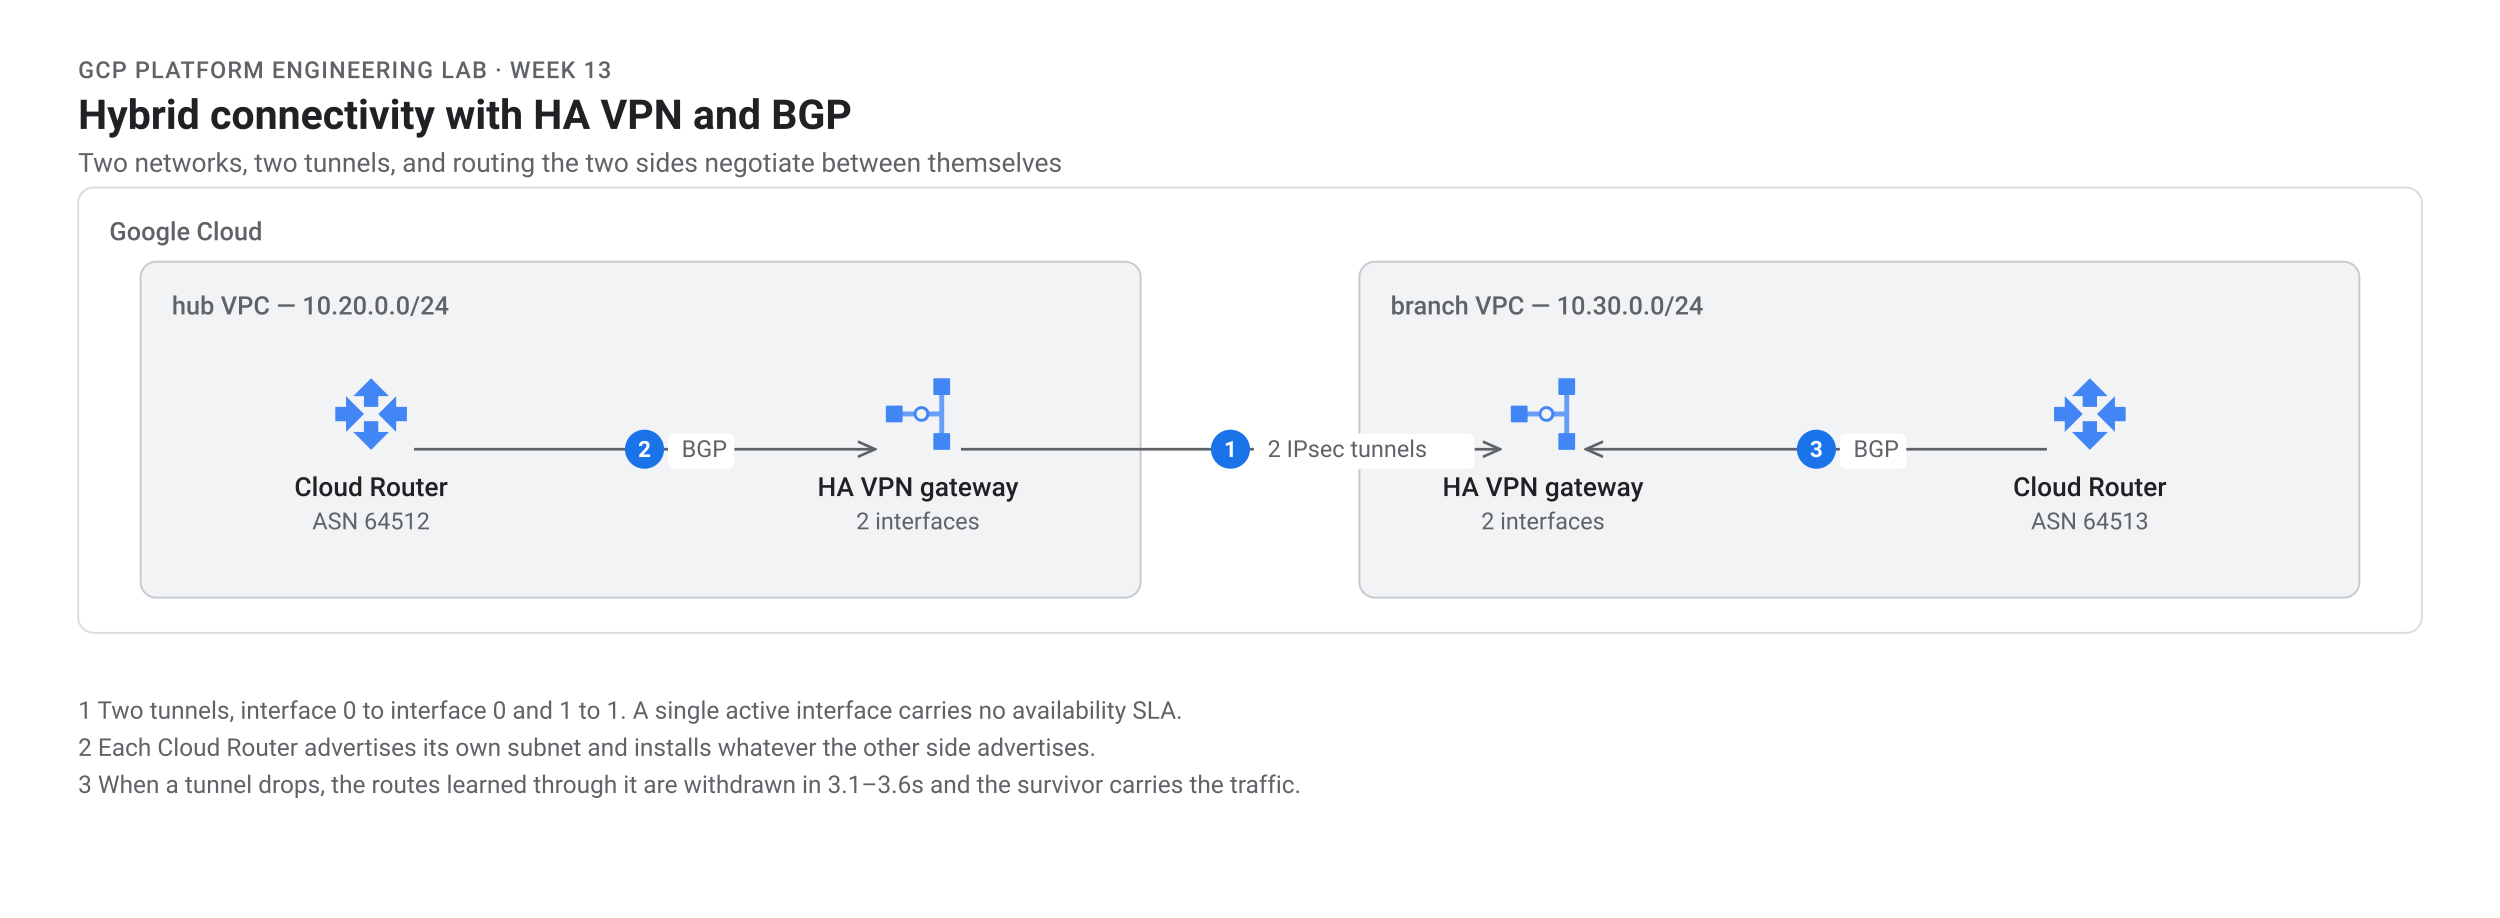
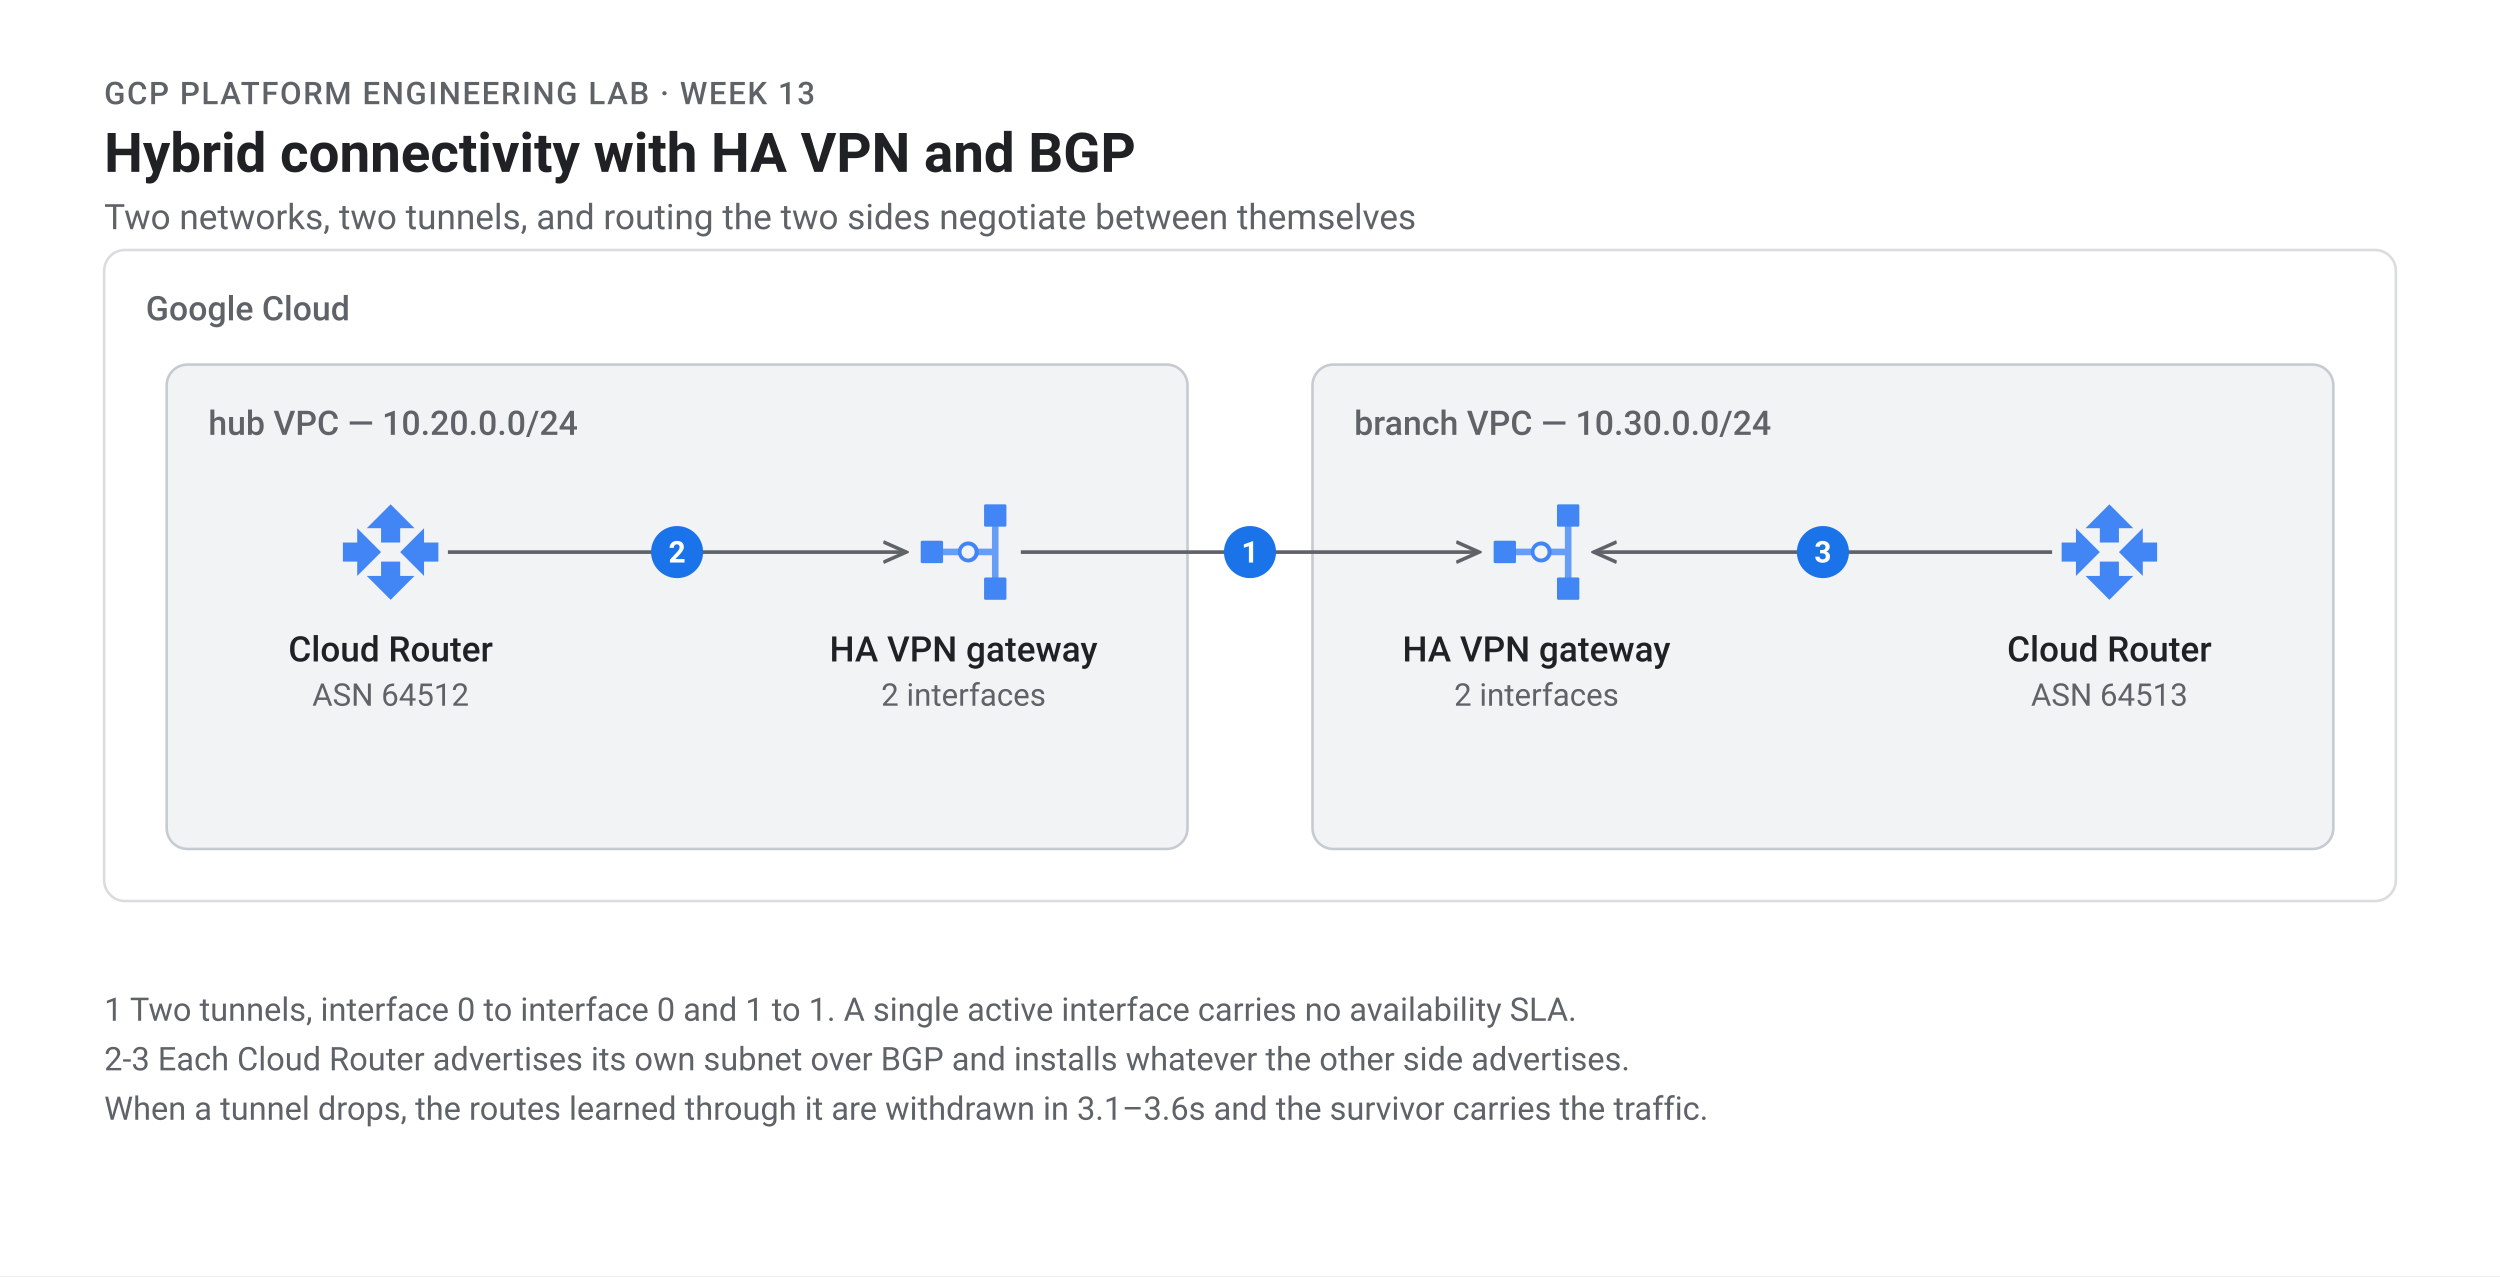
- <svg xmlns="http://www.w3.org/2000/svg" viewBox="0 0 1280 470" width="1280" height="470" role="img">
+ <svg xmlns="http://www.w3.org/2000/svg" viewBox="0 0 960 490" width="960" height="490" role="img">
  <defs>
    <marker id="ar" viewBox="0 0 10 10" refX="9" refY="5" markerWidth="7" markerHeight="7" orient="auto-start-reverse">
      <path d="M0,1 L9,5 L0,9" fill="none" stroke="#5F6368" stroke-width="1.4" />
    </marker>
  </defs>
-   <rect width="1280" height="470" fill="#FFFFFF" />
+   <rect width="960" height="490" fill="#FFFFFF" />
  <text x="40" y="40" font-family="'DM Sans','Google Sans',Roboto,-apple-system,'Helvetica Neue',Arial,sans-serif" font-size="12" font-weight="500" fill="#5F6368" letter-spacing="0.6">GCP PLATFORM ENGINEERING LAB · WEEK 13</text>
  <text x="40" y="66" font-family="'DM Sans','Google Sans',Roboto,-apple-system,'Helvetica Neue',Arial,sans-serif" font-size="21" font-weight="600" fill="#202124">Hybrid connectivity with HA VPN and BGP</text>
  <text x="40" y="88" font-family="'DM Sans','Google Sans',Roboto,-apple-system,'Helvetica Neue',Arial,sans-serif" font-size="13.5" fill="#5F6368">Two networks, two tunnels, and routing the two sides negotiate between themselves</text>
-   <rect x="40" y="96" width="1200" height="228" rx="8" fill="#FFFFFF" stroke="#DADCE0" stroke-width="1" />
+   <rect x="40" y="96" width="880" height="250" rx="8" fill="#FFFFFF" stroke="#DADCE0" stroke-width="1" />
  <text x="56" y="123" font-family="'DM Sans','Google Sans',Roboto,-apple-system,'Helvetica Neue',Arial,sans-serif" font-size="13" font-weight="500" fill="#5F6368" text-anchor="start">Google Cloud</text>
-   <rect x="72" y="134" width="512" height="172" rx="8" fill="#F1F3F4" stroke="#C6CBD1" stroke-width="1" />
-   <text x="88" y="161" font-family="'DM Sans','Google Sans',Roboto,-apple-system,'Helvetica Neue',Arial,sans-serif" font-size="13" font-weight="500" fill="#5F6368" text-anchor="start">hub VPC — 10.20.0.0/24</text>
-   <rect x="696" y="134" width="512" height="172" rx="8" fill="#F1F3F4" stroke="#C6CBD1" stroke-width="1" />
-   <text x="712" y="161" font-family="'DM Sans','Google Sans',Roboto,-apple-system,'Helvetica Neue',Arial,sans-serif" font-size="13" font-weight="500" fill="#5F6368" text-anchor="start">branch VPC — 10.30.0.0/24</text>
-   <g transform="translate(448.0,190.0) scale(1.8333)">
+   <rect x="64" y="140" width="392" height="186" rx="8" fill="#F1F3F4" stroke="#C6CBD1" stroke-width="1" />
+   <text x="80" y="167" font-family="'DM Sans','Google Sans',Roboto,-apple-system,'Helvetica Neue',Arial,sans-serif" font-size="13" font-weight="500" fill="#5F6368" text-anchor="start">hub VPC — 10.20.0.0/24</text>
+   <rect x="504" y="140" width="392" height="186" rx="8" fill="#F1F3F4" stroke="#C6CBD1" stroke-width="1" />
+   <text x="520" y="167" font-family="'DM Sans','Google Sans',Roboto,-apple-system,'Helvetica Neue',Arial,sans-serif" font-size="13" font-weight="500" fill="#5F6368" text-anchor="start">branch VPC — 10.30.0.0/24</text>
+   <g transform="translate(128.0,190.0) scale(1.8333)">
    <defs>
-       <style>.i1cls-1{fill:#669df6;}.i1cls-2{fill:#4285f4;}</style>
-     </defs>
-     <g data-name="Product Icons">
-       <g>
-         <rect class="i1cls-1" x="14.73" y="11.28" width="4.18" height="1.38" />
-         <rect class="i1cls-1" x="17.95" y="6.12" width="1.38" height="11.71" />
-         <rect class="i1cls-2" x="16.3" y="17.32" width="4.68" height="4.68" rx="0.28" />
-         <rect class="i1cls-2" x="16.3" y="2" width="4.68" height="4.68" rx="0.28" />
-         <rect class="i1cls-1" x="6.98" y="11.28" width="4.28" height="1.38" />
-         <rect class="i1cls-2" x="3.03" y="9.63" width="4.68" height="4.68" rx="0.28" />
-         <path class="i1cls-2" d="M13,14.17a2.2,2.2,0,1,1,2.2-2.2A2.19,2.19,0,0,1,13,14.17Zm0-3.57A1.38,1.38,0,1,0,14.33,12,1.37,1.37,0,0,0,13,10.6Z" />
-       </g>
-     </g>
-   </g>
-   <text x="470" y="254" font-family="'DM Sans','Google Sans',Roboto,-apple-system,'Helvetica Neue',Arial,sans-serif" font-size="13.5" font-weight="500" fill="#202124" text-anchor="middle">HA VPN gateway</text>
-   <text x="470" y="271" font-family="'DM Sans','Google Sans',Roboto,-apple-system,'Helvetica Neue',Arial,sans-serif" font-size="12" font-weight="400" fill="#5F6368" text-anchor="middle">2 interfaces</text>
-   <g transform="translate(168.0,190.0) scale(1.8333)">
-     <defs>
-       <style>.i2cls-1{fill:#4285f4;}</style>
+       <style>.i1cls-1{fill:#4285f4;}</style>
    </defs>
    <g data-name="Product Icons">
      <g>
        <g>
          <g data-name=" 24 router">
-             <path class="i2cls-1" d="M19,14v3l-5-5,5-5v3h3v4ZM5,10H2v4H5v3l5-5L5,7Zm9,7V14H10v3H7l5,5,5-5ZM14,7v3H10V7H7l5-5,5,5Z" />
+             <path class="i1cls-1" d="M19,14v3l-5-5,5-5v3h3v4ZM5,10H2v4H5v3l5-5L5,7Zm9,7V14H10v3H7l5,5,5-5ZM14,7v3H10V7H7l5-5,5,5Z" />
          </g>
        </g>
      </g>
    </g>
  </g>
-   <text x="190" y="254" font-family="'DM Sans','Google Sans',Roboto,-apple-system,'Helvetica Neue',Arial,sans-serif" font-size="13.5" font-weight="500" fill="#202124" text-anchor="middle">Cloud Router</text>
-   <text x="190" y="271" font-family="'DM Sans','Google Sans',Roboto,-apple-system,'Helvetica Neue',Arial,sans-serif" font-size="12" font-weight="400" fill="#5F6368" text-anchor="middle">ASN 64512</text>
-   <g transform="translate(768.0,190.0) scale(1.8333)">
+   <text x="150" y="254" font-family="'DM Sans','Google Sans',Roboto,-apple-system,'Helvetica Neue',Arial,sans-serif" font-size="13.5" font-weight="500" fill="#202124" text-anchor="middle">Cloud Router</text>
+   <text x="150" y="271" font-family="'DM Sans','Google Sans',Roboto,-apple-system,'Helvetica Neue',Arial,sans-serif" font-size="12" font-weight="400" fill="#5F6368" text-anchor="middle">ASN 64512</text>
+   <g transform="translate(348.0,190.0) scale(1.8333)">
+     <defs>
+       <style>.i2cls-1{fill:#669df6;}.i2cls-2{fill:#4285f4;}</style>
+     </defs>
+     <g data-name="Product Icons">
+       <g>
+         <rect class="i2cls-1" x="14.73" y="11.28" width="4.18" height="1.38" />
+         <rect class="i2cls-1" x="17.95" y="6.12" width="1.38" height="11.71" />
+         <rect class="i2cls-2" x="16.3" y="17.32" width="4.68" height="4.68" rx="0.28" />
+         <rect class="i2cls-2" x="16.3" y="2" width="4.68" height="4.68" rx="0.28" />
+         <rect class="i2cls-1" x="6.98" y="11.28" width="4.28" height="1.38" />
+         <rect class="i2cls-2" x="3.03" y="9.63" width="4.68" height="4.68" rx="0.28" />
+         <path class="i2cls-2" d="M13,14.17a2.2,2.2,0,1,1,2.2-2.2A2.19,2.19,0,0,1,13,14.17Zm0-3.57A1.38,1.38,0,1,0,14.33,12,1.37,1.37,0,0,0,13,10.6Z" />
+       </g>
+     </g>
+   </g>
+   <text x="370" y="254" font-family="'DM Sans','Google Sans',Roboto,-apple-system,'Helvetica Neue',Arial,sans-serif" font-size="13.5" font-weight="500" fill="#202124" text-anchor="middle">HA VPN gateway</text>
+   <text x="370" y="271" font-family="'DM Sans','Google Sans',Roboto,-apple-system,'Helvetica Neue',Arial,sans-serif" font-size="12" font-weight="400" fill="#5F6368" text-anchor="middle">2 interfaces</text>
+   <g transform="translate(568.0,190.0) scale(1.8333)">
    <defs>
      <style>.i3cls-1{fill:#669df6;}.i3cls-2{fill:#4285f4;}</style>
    </defs>
    <g data-name="Product Icons">
      <g>
        <rect class="i3cls-1" x="14.73" y="11.28" width="4.18" height="1.38" />
        <rect class="i3cls-1" x="17.95" y="6.12" width="1.38" height="11.71" />
        <rect class="i3cls-2" x="16.3" y="17.32" width="4.68" height="4.68" rx="0.28" />
        <rect class="i3cls-2" x="16.3" y="2" width="4.68" height="4.68" rx="0.28" />
        <rect class="i3cls-1" x="6.98" y="11.28" width="4.28" height="1.38" />
        <rect class="i3cls-2" x="3.03" y="9.63" width="4.68" height="4.68" rx="0.28" />
        <path class="i3cls-2" d="M13,14.17a2.2,2.2,0,1,1,2.2-2.2A2.19,2.19,0,0,1,13,14.17Zm0-3.57A1.38,1.38,0,1,0,14.33,12,1.37,1.37,0,0,0,13,10.6Z" />
      </g>
    </g>
  </g>
-   <text x="790" y="254" font-family="'DM Sans','Google Sans',Roboto,-apple-system,'Helvetica Neue',Arial,sans-serif" font-size="13.5" font-weight="500" fill="#202124" text-anchor="middle">HA VPN gateway</text>
-   <text x="790" y="271" font-family="'DM Sans','Google Sans',Roboto,-apple-system,'Helvetica Neue',Arial,sans-serif" font-size="12" font-weight="400" fill="#5F6368" text-anchor="middle">2 interfaces</text>
-   <g transform="translate(1048.0,190.0) scale(1.8333)">
+   <text x="590" y="254" font-family="'DM Sans','Google Sans',Roboto,-apple-system,'Helvetica Neue',Arial,sans-serif" font-size="13.5" font-weight="500" fill="#202124" text-anchor="middle">HA VPN gateway</text>
+   <text x="590" y="271" font-family="'DM Sans','Google Sans',Roboto,-apple-system,'Helvetica Neue',Arial,sans-serif" font-size="12" font-weight="400" fill="#5F6368" text-anchor="middle">2 interfaces</text>
+   <g transform="translate(788.0,190.0) scale(1.8333)">
    <defs>
      <style>.i4cls-1{fill:#4285f4;}</style>
    </defs>
    <g data-name="Product Icons">
      <g>
        <g>
          <g data-name=" 24 router">
            <path class="i4cls-1" d="M19,14v3l-5-5,5-5v3h3v4ZM5,10H2v4H5v3l5-5L5,7Zm9,7V14H10v3H7l5,5,5-5ZM14,7v3H10V7H7l5-5,5,5Z" />
          </g>
        </g>
      </g>
    </g>
  </g>
-   <text x="1070" y="254" font-family="'DM Sans','Google Sans',Roboto,-apple-system,'Helvetica Neue',Arial,sans-serif" font-size="13.5" font-weight="500" fill="#202124" text-anchor="middle">Cloud Router</text>
-   <text x="1070" y="271" font-family="'DM Sans','Google Sans',Roboto,-apple-system,'Helvetica Neue',Arial,sans-serif" font-size="12" font-weight="400" fill="#5F6368" text-anchor="middle">ASN 64513</text>
-   <path d="M492,230 L768,230" fill="none" stroke="#5F6368" stroke-width="1.4" stroke-linejoin="round" marker-end="url(#ar)" />
-   <rect x="642" y="222" width="113" height="18" rx="3" fill="#FFFFFF" />
-   <text x="649" y="234" font-family="'DM Sans','Google Sans',Roboto,-apple-system,'Helvetica Neue',Arial,sans-serif" font-size="12" font-weight="400" fill="#5F6368" text-anchor="start">2 IPsec tunnels</text>
-   <circle cx="630" cy="230" r="10" fill="#1A73E8" />
-   <text x="630" y="234" font-family="'DM Sans','Google Sans',Roboto,-apple-system,'Helvetica Neue',Arial,sans-serif" font-size="11.5" font-weight="600" fill="#FFFFFF" text-anchor="middle">1</text>
-   <path d="M212,230 L448,230" fill="none" stroke="#5F6368" stroke-width="1.4" stroke-linejoin="round" marker-end="url(#ar)" />
-   <rect x="342" y="222" width="34" height="18" rx="3" fill="#FFFFFF" />
-   <text x="349" y="234" font-family="'DM Sans','Google Sans',Roboto,-apple-system,'Helvetica Neue',Arial,sans-serif" font-size="12" font-weight="400" fill="#5F6368" text-anchor="start">BGP</text>
-   <circle cx="330" cy="230" r="10" fill="#1A73E8" />
-   <text x="330" y="234" font-family="'DM Sans','Google Sans',Roboto,-apple-system,'Helvetica Neue',Arial,sans-serif" font-size="11.5" font-weight="600" fill="#FFFFFF" text-anchor="middle">2</text>
-   <path d="M1048,230 L812,230" fill="none" stroke="#5F6368" stroke-width="1.4" stroke-linejoin="round" marker-end="url(#ar)" />
-   <rect x="942" y="222" width="34" height="18" rx="3" fill="#FFFFFF" />
-   <text x="949" y="234" font-family="'DM Sans','Google Sans',Roboto,-apple-system,'Helvetica Neue',Arial,sans-serif" font-size="12" font-weight="400" fill="#5F6368" text-anchor="start">BGP</text>
-   <circle cx="930" cy="230" r="10" fill="#1A73E8" />
-   <text x="930" y="234" font-family="'DM Sans','Google Sans',Roboto,-apple-system,'Helvetica Neue',Arial,sans-serif" font-size="11.5" font-weight="600" fill="#FFFFFF" text-anchor="middle">3</text>
-   <text x="40" y="368" font-family="'DM Sans','Google Sans',Roboto,-apple-system,'Helvetica Neue',Arial,sans-serif" font-size="12.5" font-weight="400" fill="#5F6368" text-anchor="start">1   Two tunnels, interface 0 to interface 0 and 1 to 1. A single active interface carries no availability SLA.</text>
-   <text x="40" y="387" font-family="'DM Sans','Google Sans',Roboto,-apple-system,'Helvetica Neue',Arial,sans-serif" font-size="12.5" font-weight="400" fill="#5F6368" text-anchor="start">2   Each Cloud Router advertises its own subnet and installs whatever the other side advertises.</text>
-   <text x="40" y="406" font-family="'DM Sans','Google Sans',Roboto,-apple-system,'Helvetica Neue',Arial,sans-serif" font-size="12.5" font-weight="400" fill="#5F6368" text-anchor="start">3   When a tunnel drops, the routes learned through it are withdrawn in 3.1–3.6s and the survivor carries the traffic.</text>
+   <text x="810" y="254" font-family="'DM Sans','Google Sans',Roboto,-apple-system,'Helvetica Neue',Arial,sans-serif" font-size="13.5" font-weight="500" fill="#202124" text-anchor="middle">Cloud Router</text>
+   <text x="810" y="271" font-family="'DM Sans','Google Sans',Roboto,-apple-system,'Helvetica Neue',Arial,sans-serif" font-size="12" font-weight="400" fill="#5F6368" text-anchor="middle">ASN 64513</text>
+   <path d="M392,212 L568,212" fill="none" stroke="#5F6368" stroke-width="1.4" stroke-linejoin="round" marker-end="url(#ar)" />
+   <circle cx="480" cy="212" r="10" fill="#1A73E8" />
+   <text x="480" y="216" class="alabel" font-family="'DM Sans','Google Sans',Roboto,-apple-system,'Helvetica Neue',Arial,sans-serif" font-size="11.5" font-weight="600" fill="#FFFFFF" text-anchor="middle">1</text>
+   <path d="M172,212 L348,212" fill="none" stroke="#5F6368" stroke-width="1.4" stroke-linejoin="round" marker-end="url(#ar)" />
+   <circle cx="260" cy="212" r="10" fill="#1A73E8" />
+   <text x="260" y="216" class="alabel" font-family="'DM Sans','Google Sans',Roboto,-apple-system,'Helvetica Neue',Arial,sans-serif" font-size="11.5" font-weight="600" fill="#FFFFFF" text-anchor="middle">2</text>
+   <path d="M788,212 L612,212" fill="none" stroke="#5F6368" stroke-width="1.4" stroke-linejoin="round" marker-end="url(#ar)" />
+   <circle cx="700" cy="212" r="10" fill="#1A73E8" />
+   <text x="700" y="216" class="alabel" font-family="'DM Sans','Google Sans',Roboto,-apple-system,'Helvetica Neue',Arial,sans-serif" font-size="11.5" font-weight="600" fill="#FFFFFF" text-anchor="middle">3</text>
+   <text x="40" y="392" font-family="'DM Sans','Google Sans',Roboto,-apple-system,'Helvetica Neue',Arial,sans-serif" font-size="12.5" font-weight="400" fill="#5F6368" text-anchor="start">1   Two tunnels, interface 0 to interface 0 and 1 to 1. A single active interface carries no availability SLA.</text>
+   <text x="40" y="411" font-family="'DM Sans','Google Sans',Roboto,-apple-system,'Helvetica Neue',Arial,sans-serif" font-size="12.5" font-weight="400" fill="#5F6368" text-anchor="start">2-3 Each Cloud Router advertises its own subnet over BGP and installs whatever the other side advertises.</text>
+   <text x="40" y="430" font-family="'DM Sans','Google Sans',Roboto,-apple-system,'Helvetica Neue',Arial,sans-serif" font-size="12.5" font-weight="400" fill="#5F6368" text-anchor="start">When a tunnel drops, the routes learned through it are withdrawn in 3.1–3.6s and the survivor carries the traffic.</text>
</svg>
